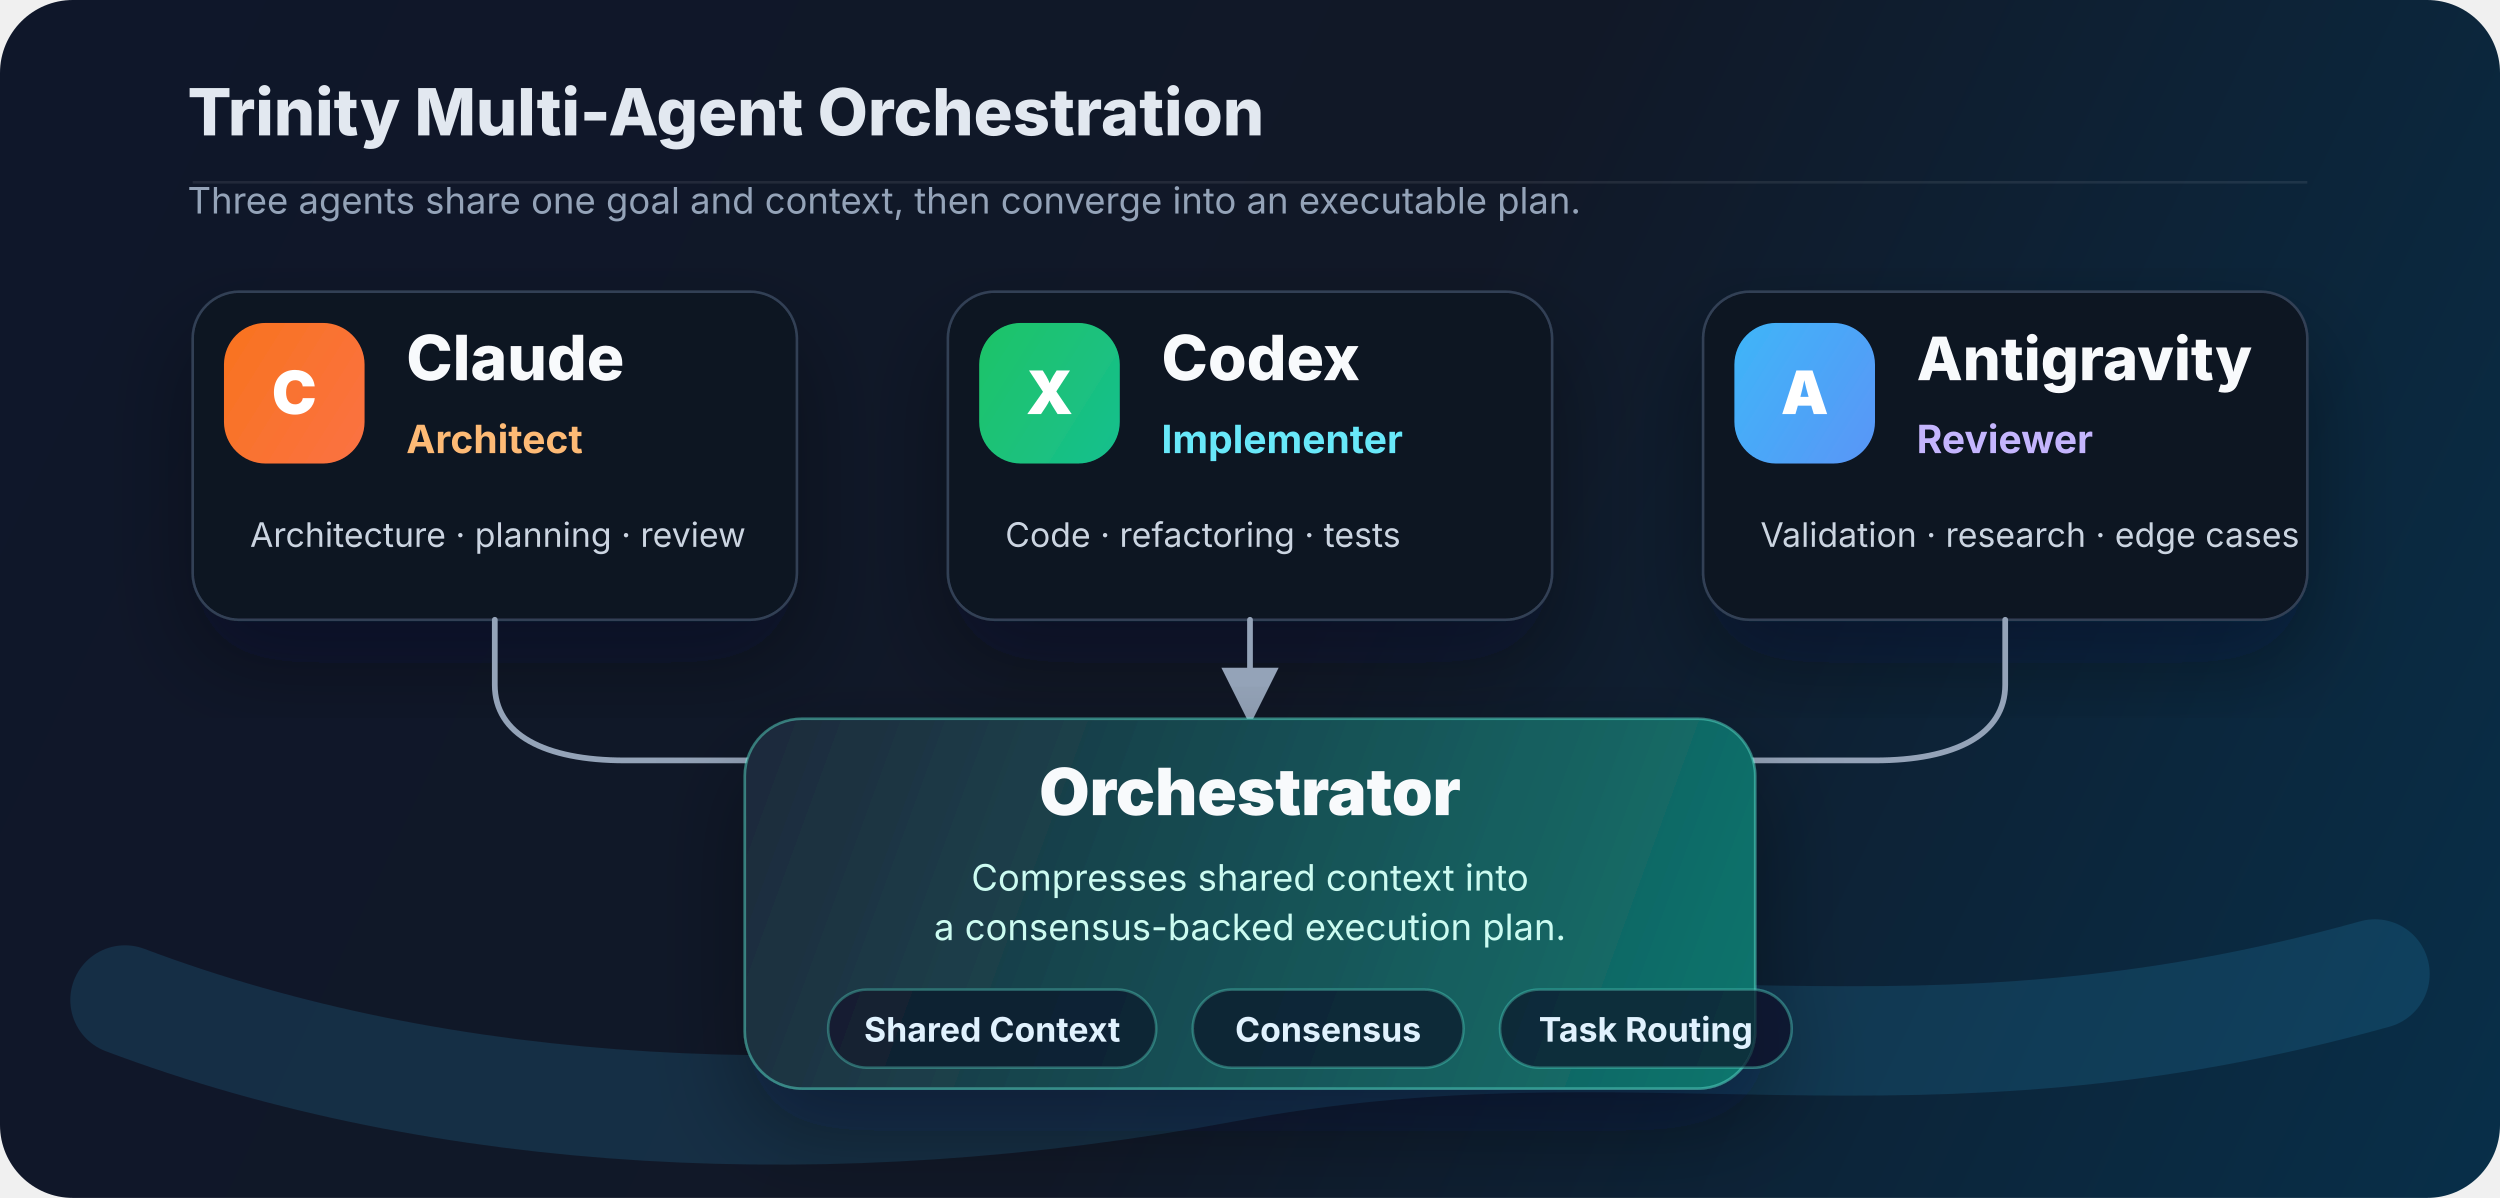
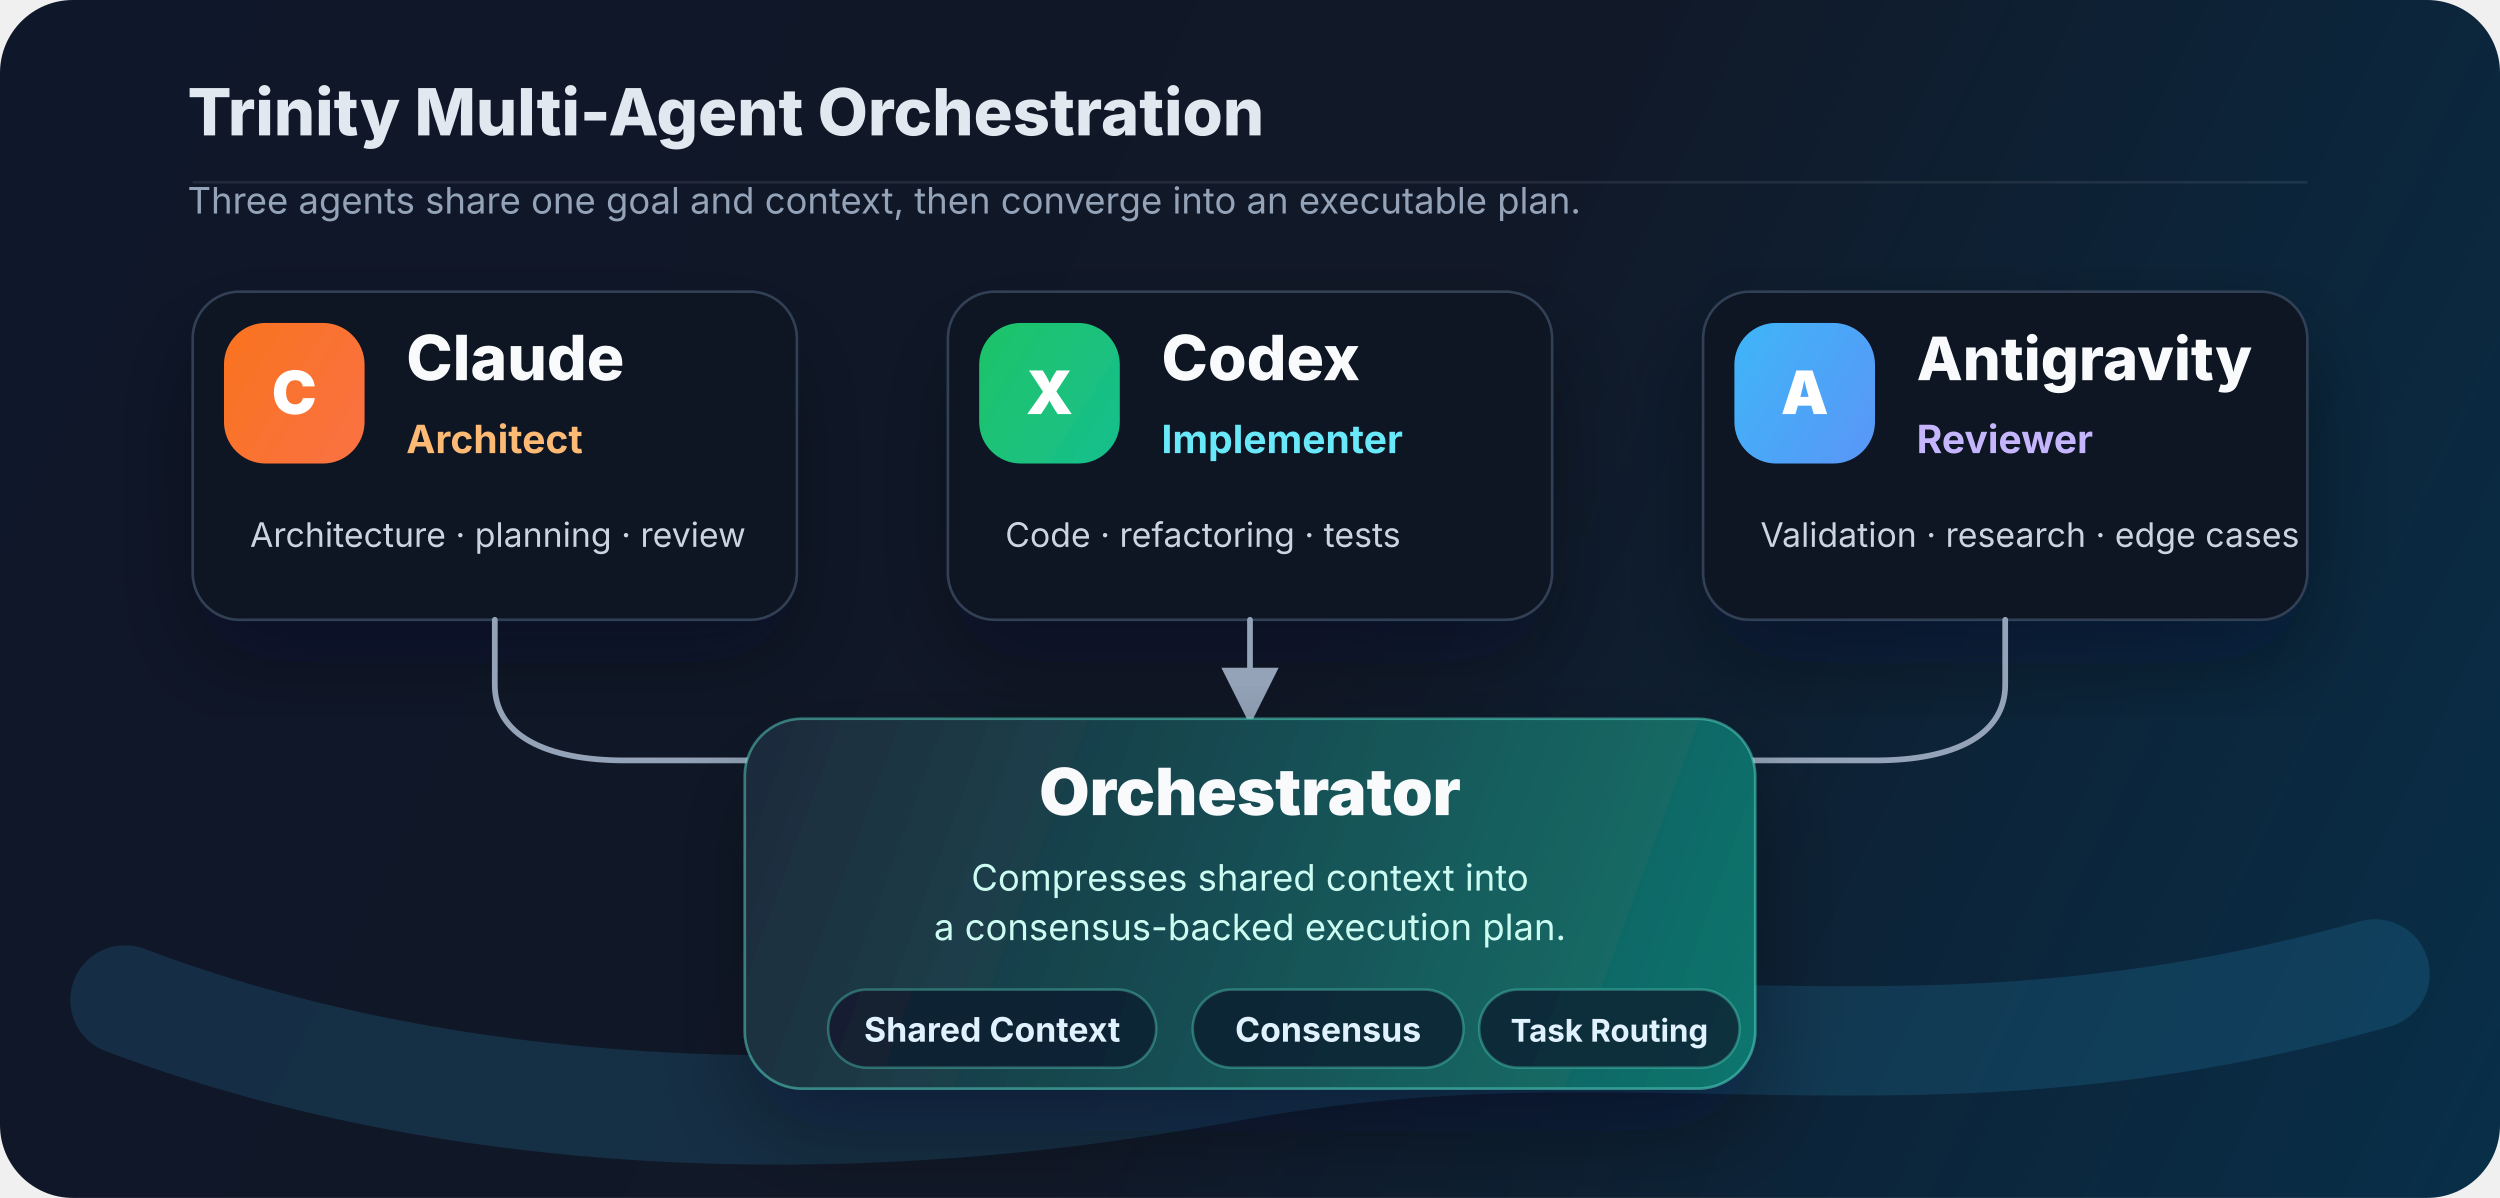
<svg xmlns="http://www.w3.org/2000/svg" width="960" height="460" viewBox="0 0 960 460" fill="none" role="img" aria-labelledby="title desc">
  <defs>
    <linearGradient id="bg" x1="0" y1="0" x2="960" y2="460" gradientUnits="userSpaceOnUse">
      <stop stop-color="#0F172A" />
      <stop offset="0.52" stop-color="#111827" />
      <stop offset="1" stop-color="#082F49" />
    </linearGradient>
    <linearGradient id="claude" x1="94" y1="78" x2="286" y2="198" gradientUnits="userSpaceOnUse">
      <stop stop-color="#F97316" />
      <stop offset="1" stop-color="#FB7185" />
    </linearGradient>
    <linearGradient id="codex" x1="384" y1="78" x2="576" y2="198" gradientUnits="userSpaceOnUse">
      <stop stop-color="#22C55E" />
      <stop offset="1" stop-color="#06B6D4" />
    </linearGradient>
    <linearGradient id="antigravity" x1="674" y1="78" x2="866" y2="198" gradientUnits="userSpaceOnUse">
      <stop stop-color="#38BDF8" />
      <stop offset="1" stop-color="#8B5CF6" />
    </linearGradient>
    <linearGradient id="core" x1="286" y1="276" x2="674" y2="418" gradientUnits="userSpaceOnUse">
      <stop stop-color="#1E293B" />
      <stop offset="1" stop-color="#0F766E" />
    </linearGradient>
    <filter id="shadow" x="-20%" y="-20%" width="140%" height="150%" color-interpolation-filters="sRGB">
      <feDropShadow dx="0" dy="16" stdDeviation="18" flood-color="#020617" flood-opacity="0.35" />
    </filter>
    <marker id="arrow" markerWidth="10" markerHeight="10" refX="8" refY="5" orient="auto" markerUnits="strokeWidth">
      <path d="M 0 0 L 10 5 L 0 10 z" fill="#94A3B8" />
    </marker>
    <style>
      .font { font-family: Inter, "Segoe UI", Arial, sans-serif; }
      .mono { font-family: "SFMono-Regular", Consolas, "Liberation Mono", monospace; }
    </style>
  </defs>
  <rect width="960" height="460" rx="28" fill="url(#bg)" />
  <path d="M48 384 C170 430 320 438 470 410 C630 380 733 424 912 374" stroke="#38BDF8" stroke-opacity="0.14" stroke-width="42" stroke-linecap="round" />
  <path d="M74 70 H886" stroke="#FFFFFF" stroke-opacity="0.08" stroke-width="1" />
  <text x="72" y="52" class="font" fill="#E2E8F0" font-size="25" font-weight="800">Trinity Multi-Agent Orchestration</text>
  <text x="72" y="82" class="font" fill="#94A3B8" font-size="14">Three agents share one goal and context, then converge into an executable plan.</text>
  <g filter="url(#shadow)">
    <rect x="74" y="112" width="232" height="126" rx="18" fill="#0B1220" stroke="#334155" />
    <rect x="86" y="124" width="54" height="54" rx="16" fill="url(#claude)" />
    <text x="113" y="159" text-anchor="middle" class="font" fill="#FFFFFF" font-size="23" font-weight="900">C</text>
    <text x="156" y="146" class="font" fill="#F8FAFC" font-size="24" font-weight="800">Claude</text>
    <text x="156" y="174" class="font" fill="#FDBA74" font-size="15" font-weight="700">Architect</text>
    <text x="96" y="210" class="font" fill="#CBD5E1" font-size="13">Architecture · planning · review</text>
  </g>
  <g filter="url(#shadow)">
    <rect x="364" y="112" width="232" height="126" rx="18" fill="#0B1220" stroke="#334155" />
    <rect x="376" y="124" width="54" height="54" rx="16" fill="url(#codex)" />
    <text x="403" y="159" text-anchor="middle" class="font" fill="#FFFFFF" font-size="23" font-weight="900">X</text>
    <text x="446" y="146" class="font" fill="#F8FAFC" font-size="24" font-weight="800">Codex</text>
    <text x="446" y="174" class="font" fill="#67E8F9" font-size="15" font-weight="700">Implementer</text>
    <text x="386" y="210" class="font" fill="#CBD5E1" font-size="13">Code · refactoring · tests</text>
  </g>
  <g filter="url(#shadow)">
    <rect x="654" y="112" width="232" height="126" rx="18" fill="#0B1220" stroke="#334155" />
    <rect x="666" y="124" width="54" height="54" rx="16" fill="url(#antigravity)" />
    <text x="693" y="159" text-anchor="middle" class="font" fill="#FFFFFF" font-size="23" font-weight="900">A</text>
    <text x="736" y="146" class="font" fill="#F8FAFC" font-size="23" font-weight="800">Antigravity</text>
    <text x="736" y="174" class="font" fill="#C4B5FD" font-size="15" font-weight="700">Reviewer</text>
    <text x="676" y="210" class="font" fill="#CBD5E1" font-size="13">Validation · research · edge cases</text>
  </g>
  <path d="M190 238 V263 C190 282 209 292 240 292 H444" stroke="#94A3B8" stroke-width="2.2" stroke-linecap="round" stroke-linejoin="round" marker-end="url(#arrow)" />
  <path d="M480 238 V274" stroke="#94A3B8" stroke-width="2.2" stroke-linecap="round" marker-end="url(#arrow)" />
  <path d="M770 238 V263 C770 282 751 292 720 292 H516" stroke="#94A3B8" stroke-width="2.2" stroke-linecap="round" stroke-linejoin="round" marker-end="url(#arrow)" />
  <g filter="url(#shadow)">
    <rect x="286" y="276" width="388" height="142" rx="22" fill="url(#core)" stroke="#5EEAD4" stroke-opacity="0.45" />
    <text x="480" y="313" text-anchor="middle" class="font" fill="#F8FAFC" font-size="25" font-weight="850">Orchestrator</text>
    <text x="480" y="342" text-anchor="middle" class="font" fill="#CCFBF1" font-size="14">Compresses shared context into</text>
    <text x="480" y="361" text-anchor="middle" class="font" fill="#CCFBF1" font-size="14">a consensus-backed execution plan.</text>
    <g class="font" font-size="13" font-weight="700">
      <rect x="318" y="380" width="126" height="30" rx="15" fill="#0F172A" fill-opacity="0.72" stroke="#5EEAD4" stroke-opacity="0.34" />
      <text x="381" y="400" text-anchor="middle" fill="#E0F2FE">Shared Context</text>
      <rect x="458" y="380" width="104" height="30" rx="15" fill="#0F172A" fill-opacity="0.72" stroke="#5EEAD4" stroke-opacity="0.34" />
      <text x="510" y="400" text-anchor="middle" fill="#E0F2FE">Consensus</text>
-       <rect x="576" y="380" width="112" height="30" rx="15" fill="#0F172A" fill-opacity="0.72" stroke="#5EEAD4" stroke-opacity="0.34" />
-       <text x="632" y="400" text-anchor="middle" fill="#E0F2FE">Task Routing</text>
+       <rect x="568" y="380" width="100" height="30" rx="15" fill="#0F172A" fill-opacity="0.72" stroke="#5EEAD4" stroke-opacity="0.34" />
+       <text x="618" y="400" text-anchor="middle" fill="#E0F2FE" font-size="12">Task Routing</text>
    </g>
  </g>
</svg>
